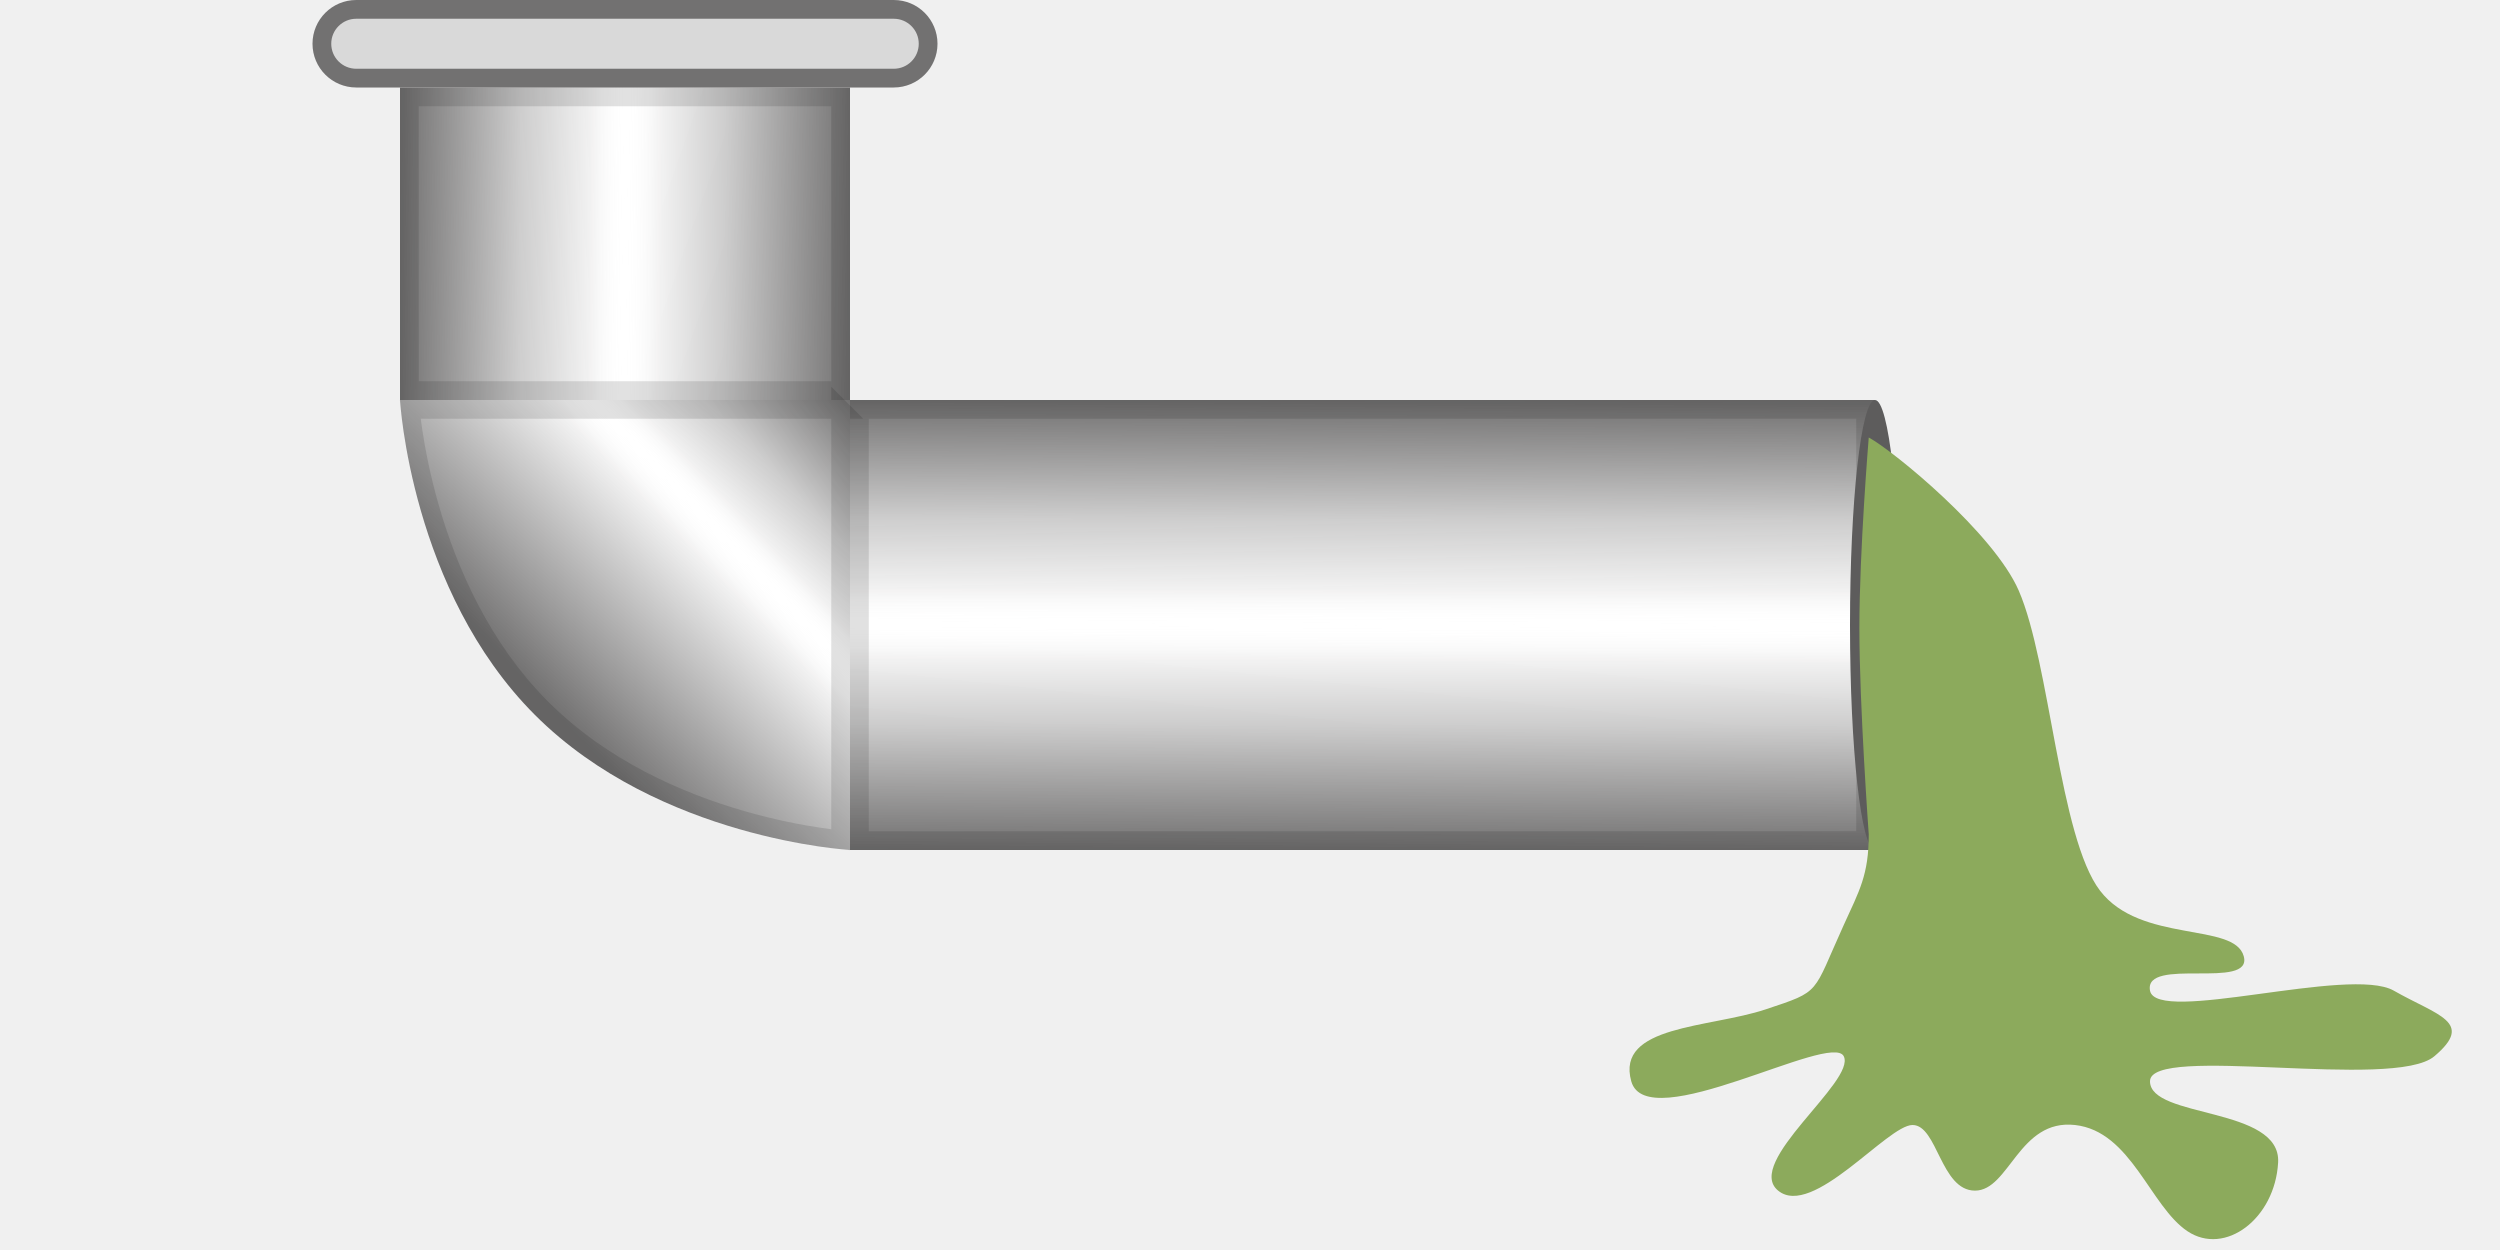
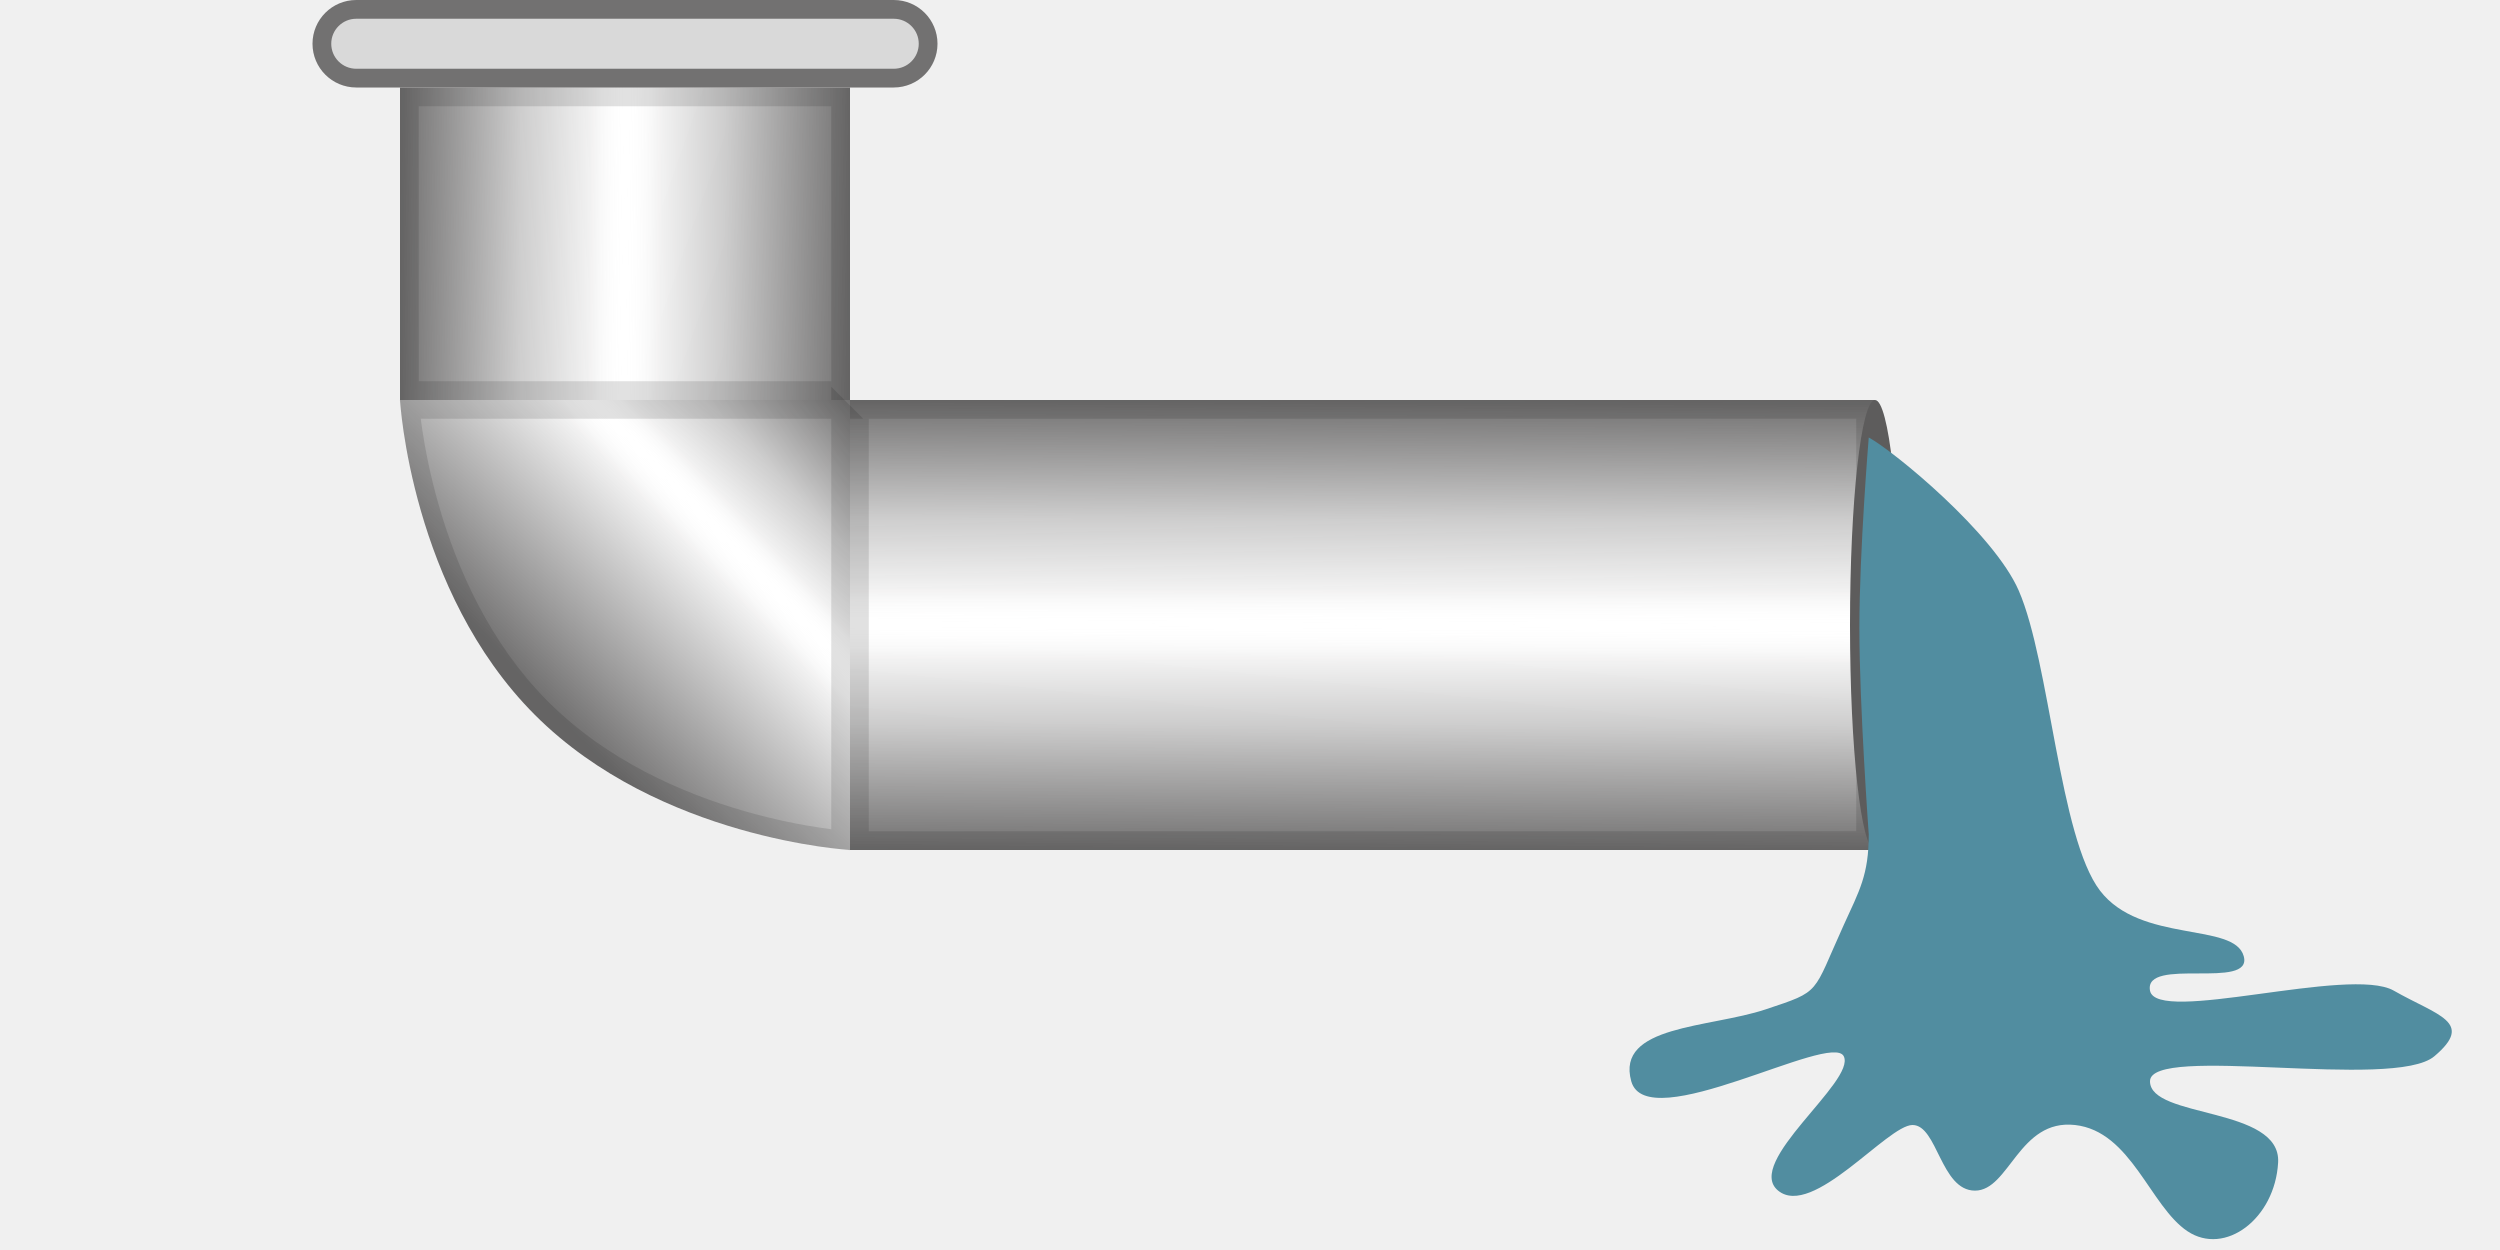
<svg xmlns="http://www.w3.org/2000/svg" xmlns:ns1="https://thingsboard.io/svg" width="400" height="200" fill="none" version="1.1" viewBox="0 0 400 200">
  <g ns1:tag="clickArea">
    <rect x="136" y="64" width="164" height="72" fill="#fff" ns1:tag="pipe-background" />
    <rect x="136" y="64" width="164" height="72" fill="url(#paint0_linear_1924_304906)" />
    <rect x="137.5" y="65.5" width="161" height="69" stroke="#000" stroke-opacity=".12" stroke-width="3" />
    <path d="m64 64v-50h72v50h-72z" fill="#fff" ns1:tag="pipe-background" />
    <path d="m64 64v-50h72v50h-72z" fill="url(#paint1_linear_1924_304906)" />
    <path d="m65.5 62.5v-47h69v47h-69z" stroke="#000" stroke-opacity=".12" stroke-width="3" />
    <rect transform="rotate(-90 51.5 12.5)" x="51.5" y="12.5" width="11" height="97" rx="5.5" fill="#D9D9D9" stroke="#727171" stroke-width="3" />
    <path d="m136 136s-30.518-1.718-50.4-21.6-21.6-50.4-21.6-50.4h72v72z" fill="#fff" ns1:tag="pipe-background" />
    <path d="m136 136s-30.518-1.718-50.4-21.6-21.6-50.4-21.6-50.4h72v72z" fill="url(#paint2_linear_1924_304906)" />
    <path d="m134.5 65.5v68.865c-0.833-0.087-1.972-0.222-3.358-0.428-3.12-0.464-7.489-1.287-12.471-2.723-9.983-2.876-22.316-8.18-32.01-17.875-9.694-9.694-14.998-22.027-17.875-32.01-1.435-4.981-2.259-9.351-2.723-12.47-0.206-1.387-0.341-2.525-0.427-3.358h68.865z" stroke="#000" stroke-opacity=".12" stroke-width="3" />
    <ellipse transform="rotate(-90 300 100)" cx="300" cy="100" rx="36" ry="4" fill="#5D5C5C" />
-     <path d="m323 94.5c-4-9.2-20-22.333-24-24.5 0 0-1.5 18.101-1.5 30.5s1.5 33 1.5 33c0 6.5-1.5 9-4 14.5-5.089 11.196-3.5 10.5-12.5 13.5s-24 2.5-21.5 11.5 32-8 34-4-16 17-10.5 21.5 17.5-10.5 21.5-10.5 4.5 10.5 10 10.5 7-11.5 16-10.5 12 13 18 17 14-2 14.5-11-20.5-7-20.5-13 39 1.5 45.5-4 0.5-6.5-6.5-10.5-38 5.5-39 0 16.5 0 15-5.5-16.5-2-23-10.5-8-36.5-13-48z" fill="#8CAA5C" ns1:tag="fluid-background" />
+     <path d="m323 94.5c-4-9.2-20-22.333-24-24.5 0 0-1.5 18.101-1.5 30.5s1.5 33 1.5 33c0 6.5-1.5 9-4 14.5-5.089 11.196-3.5 10.5-12.5 13.5s-24 2.5-21.5 11.5 32-8 34-4-16 17-10.5 21.5 17.5-10.5 21.5-10.5 4.5 10.5 10 10.5 7-11.5 16-10.5 12 13 18 17 14-2 14.5-11-20.5-7-20.5-13 39 1.5 45.5-4 0.5-6.5-6.5-10.5-38 5.5-39 0 16.5 0 15-5.5-16.5-2-23-10.5-8-36.5-13-48z" fill="#518DA0" ns1:tag="fluid-background" />
  </g>
  <g style="display: none;" ns1:tag="leak">
    <path d="m153.01 88.724c0.447 0.459 0.927 1.092 1.445 1.447 1.445 1.447 3.278 2.55 5.226 2.819 0.906 0.011 1.883-0.081 2.756-0.244 2.374-0.353 4.677-0.603 6.98-0.853 2.058-0.114 4.361-0.363 5.704-1.879-0.136-0.246-0.169-0.42-0.305-0.666 3.324-1.073 6.348-3.265 8.751-5.883 1.66-1.756 3.047-4.004 5.187-5.127 0.737-0.409 1.507-0.643 2.173-0.948 1.157-0.578 2.21-1.226 3.128-2.121 0.704-0.584 1.272-1.413 1.873-2.067 1.731-1.86 3.669-3.578 5.951-4.908-0.394 0.796-0.787 1.593-1.18 2.389 0 0 0.098 0.524 0.065 0.349-0.278-0.038-0.491 0.273-0.53 0.551 1.01 0.082 2.019 0.165 2.925 0.176 4.841 0.27 9.752 0.437 14.669 0.15-4.508 1.023-9.218 1.452-13.993 1.531-1.081 0.021-2.09-0.061-3.209 0.238-2.691 0.593-4.602 2.939-6.235 5.323l-0.071 0.104c-0.142 0.207-0.355 0.518-0.219 0.764 0.066 0.349 0.551 0.53 0.933 0.639 1.981 0.443 3.89 0.99 5.8 1.537 2.395 0.727 4.578 1.765 7.044 2.389 2.188 0.585 4.414 0.892 6.537 1.128 1.009 0.083 1.948 0.269 2.892 0.002 1.048-0.196 1.96-0.637 2.838-1.254 1.125-0.752 2.179-1.401 3.2-2.225 5.912-4.63 21.148-3.457 26.341-9.037-1.846 2.695-3.867 5.422-5.713 8.117 4.093-1.307 8.487-1.496 12.951-1.788 1.255-0.054 2.51-0.108 3.803-0.44 1.048-0.196 2.135-0.67 3.046-1.111 1.823-0.883 3.614-1.941 4.646-3.67-0.502 1.179-1.212 2.215-1.955 3.077 0.382 0.109 0.867 0.29 1.249 0.399 3.263 1.017 6.455 2.137 9.614 3.083-1.43 0.086-2.925-0.176-4.349-0.543-1.91-0.547-3.639-1.579-5.625-1.569-2.265-0.029-4.269 1.34-6.474 2.114-3.466 1.28-7.368 1.196-11.133 1.358-3.766 0.162-7.007-0.53-13.148 0.219-4.426 0.539-11.568 1.556-14.243 3.682-0.879 0.616-1.726 1.407-2.468 2.269-0.53 0.551-0.956 1.173-1.453 1.898-0.568 0.829-1.065 1.555-1.737 2.313-0.355 0.518-0.813 0.965-1.305 1.238-0.562 0.376-1.364 0.436-1.992 0.463-2.232 0.146-4.464 0.292-6.696 0.438 0.349-0.065 0.873-0.163 1.223-0.229 2.794-0.522 5.485-1.116 7.734-2.62 0.491-0.273 0.95-0.72 1.13-1.205 0.071-0.104 0.142-0.207 0.039-0.278 0.147-0.66-0.469-1.539-1.064-1.338-0.654-0.601-1.8-0.929-2.564-1.147-6.046-1.401-12.162-2.697-18.175-3.923-0.661-0.148-1.321-0.295-2.123-0.236-0.802 0.06-1.397 0.261-2.063 0.566-4.973 1.923-10.158 4.158-13.969 7.943-0.071 0.104-0.142 0.207-0.213 0.311 0 0 0.103 0.071 0.207 0.142-0.317 0.24-0.666 0.305-0.983 0.545-2.145 1.576-3.538 4.276-4.615 6.737-0.726 2.372-0.904 3.55-0.487 4.334 0.474 0.891 2.078 3.92 4.351 4.252 1.01 0.082 2.483-0.847 2.927-0.711 0.157 0.048 1.591 1.801-0.027 0.649 0.784-0.417 9.773-1.923 15.178-4.922 0.491-0.272 1.053-0.649 1.512-1.096 0.317-0.24 0.53-0.551 0.639-0.933 0.071-0.103 0.038-0.278 6e-3 -0.453-0.033-0.174-0.208-0.142-0.311-0.213-4.643-2.114-9.919-3.749-13.142-7.936 0.278 0.038 0.382 0.109 0.66 0.148 0.104 0.071 0.279 0.038 0.486 0.18 2.706 0.94 5.297 2.715 8.009 3.203 1.217 0.224 2.505 0.345 3.612 0.952 1.418 0.819 2.547 2.506 4.075 2.944 0.764 0.218 1.67 0.23 2.368 0.099 1.921-0.359 3.848-1.171 5.802-1.355 0.977-0.092 2.09 0.061 3.067-0.031 0.174-0.033 0.278 0.038 0.453 0.006 2.232-0.146 10.307 0.673 12.272-0.418-1.719 0.954-9.342 0.141-10.925 1.341 2.81 1.012 5.516 1.952 8.468 2.756-2.576-0.242-5.113-0.762-7.612-1.56-1.249-0.399-2.499-0.798-3.786-0.919-2.472-0.17-5.071 1.4-5.242 3.872-0.038 0.278-0.076 0.556 0.06 0.802 0.19 1.501 1.079 2.871 1.864 4.17 2.497 3.691 5.033 7.103 7.776 10.657 2.023 2.604 4.117 5.105 6.883 6.847 0.207 0.142 0.485 0.181 0.627-0.027-0.082 1.01 0.676 1.681 1.576 2.146 0.829 0.568 1.8 0.929 2.7 1.393 0.797 0.393 1.593 0.787 2.39 1.18 3.775 1.825 7.622 3.546 11.577 4.885-2.123-0.236-4.31-0.821-6.318-1.891-1.489-0.716-2.837-1.639-4.294-2.18-1.56-0.612-3.197-0.668-4.757-1.28-0.693-0.322-1.49-0.716-2.254-0.934 0.643 1.506 1.357 2.909 2.001 4.415-0.72-0.949-1.44-1.899-2.16-2.849-0.856-1.196-1.783-2.288-2.71-3.38-2.476-2.61-5.902-4.5-7.99-7.453-0.137-0.246-0.273-0.492-0.409-0.737 0.278 0.038 0.485 0.18 0.764 0.218-0.033-0.174-0.24-0.316-0.273-0.491-1.428-2.806-3.451-5.41-5.513-7.736-1.75-2.113-3.708-4.368-6.278-5.062-0.764-0.219-1.599-0.334-2.362-0.553-0.764-0.218-1.523-0.89-1.757-1.66-3.161 1.947-6.328 4.695-10.049 4.125-2.887-0.454-5.249 1.484-6.683-0.268 1.201 0.367-0.552 1.802-2.537 1.851-1.986 0.049-6.614-6.224-6.651-8.838-4e-3 -2.439 0.898-4.867 2.383-6.59 0.071-0.104 0.071-0.104 0.142-0.207-3.661 0.233-7.498 0.498-11.258 0.206-1.113-0.153-2.297-0.203-3.301-0.739-1.516-1.343-2.71-3.38-3.8-5.345z" fill="#5C5A5A" style="" />
    <path d="m176.07 110.09c0.95-0.72 1.344-1.294 2.567-1.522 2.445-0.457 3.381 0.075 5.892-0.033 2.756-0.244 3.944-0.825 6.537-1.942 1.331-0.61 2.56-1.292 3.684-2.044 0.3 1.119 3.052 1.505 4.198 1.833 1.145 0.328 2.433 0.449 3.295 1.192 0.966 0.813 1.369 2.003 2.017 3.057 0.753 1.124 1.822 2.009 2.82 2.997 1.925 2.081 3.042 4.673 3.985 7.299-0.104-0.071-0.104-0.071-0.207-0.142-1.428-2.806-3.452-5.41-5.513-7.736-1.75-2.113-3.708-4.368-6.278-5.062-0.764-0.219-1.599-0.334-2.363-0.553s-2.992-0.703-3.226-1.472c-3.161 1.946-5.097 3.841-8.819 3.271-2.886-0.454-3.492 0.085-6.39 0.536-0.556-0.077-1.429 0.086-2.199 0.321z" fill="#8B8B8B" style="" />
    <path d="m181.61 92.781c0.279 0.038 0.382 0.109 0.66 0.148 0.104 0.071 0.279 0.038 0.486 0.18l0.104 0.071c0.654 0.601 1.309 1.201 2.209 1.666 0.622 0.426 1.418 0.819 2.111 1.142 2.979 1.431 6.384 2.241 9.04 4.365-0.497 0.726-0.994 1.451-1.627 1.931 0.316-0.24 0.529-0.551 0.639-0.933 0.071-0.103 0.038-0.278 5e-3 -0.453-0.032-0.174-0.207-0.142-0.31-0.213-4.889-1.978-10.094-3.716-13.317-7.904z" fill="#8B8B8B" style="" />
    <path d="m204 101.87c0.568-0.829 1.518-1.548 2.533-1.919 1.015-0.37 2.27-0.424 3.389-0.724 0.175-0.033 0.278 0.038 0.453 0.006 2.232-0.146 9.367 0.616 11.332-0.474-1.719 0.954-8.401 0.197-9.985 1.397 2.81 1.011 5.788 1.87 8.74 2.674-2.576-0.242-5.385-0.68-7.884-1.478-1.249-0.4-2.498-0.799-3.786-0.919-2.472-0.171-5.071 1.399-5.241 3.871-0.039 0.278-0.077 0.557 0.059 0.802-0.201-0.595-0.299-1.119-0.223-1.675 6e-3 -0.453 0.258-1.042 0.613-1.561z" fill="#8B8B8B" style="" />
    <path d="m153.01 88.724c0.447 0.459 0.927 1.092 1.445 1.447 0.72 0.95 1.407 1.725 2.514 2.332 1.315 0.748 2.843 1.186 4.234 1.378 2.505 0.345 4.982 0.063 7.46-0.219 1.152-0.125 2.336-0.075 3.269 0.564-0.175 0.033-0.175 0.033-0.35 0.065 0.071-0.104 0.071-0.104 0.142-0.207-3.662 0.233-7.498 0.498-11.258 0.206-1.113-0.153-2.297-0.203-3.301-0.739-1.871-0.825-3.065-2.861-4.155-4.826z" fill="#8B8B8B" style="" />
    <path d="m178.26 89.88c0.775-0.687 1.79-1.058 2.566-1.745 0.879-0.616 1.55-1.374 2.254-1.958 1.442-0.992 3.085-1.39 4.455-2.279 0.808-0.512 1.687-1.129 2.598-1.57 1.681-0.676 3.662-0.233 5.365 0.172 6.427 1.51 12.751 2.949 19.179 4.459 1.042 0.257 2.395 0.727 2.52 1.879-6e-3 0.453-0.186 0.939-0.399 1.249 0.071-0.104 0.142-0.207 0.038-0.278 0.148-0.66-0.468-1.539-1.063-1.338-0.655-0.601-1.801-0.929-2.564-1.147-6.046-1.401-12.163-2.697-18.176-3.923-0.66-0.148-1.32-0.295-2.123-0.236-0.802 0.059-1.397 0.261-2.063 0.566-4.972 1.923-10.158 4.158-13.969 7.943-0.071 0.104-0.142 0.207-0.213 0.311 0 0 0.104 0.071 0.207 0.142-0.316 0.24-0.666 0.305-0.982 0.545 0.71-1.036 1.42-2.073 2.37-2.793z" fill="#8B8B8B" style="" />
    <path d="m197.91 73.644c1.305-1.238 3.226-1.597 5.044-2.027 0.174-0.033 0.174-0.033 0.349-0.065 4.84 0.27 9.752 0.437 14.669 0.15-4.509 1.023-9.218 1.452-13.993 1.531-1.081 0.021-2.09-0.061-3.209 0.238-2.691 0.593-4.602 2.939-6.235 5.323 0.18-0.486 0.606-1.107 0.748-1.315 0.426-0.622 0.781-1.14 1.207-1.762 0.29-0.868 0.716-1.489 1.42-2.073z" fill="#8B8B8B" style="" />
    <path d="m207.85 94.682c0.349-0.065 0.873-0.163 1.222-0.229 0.104 0.071 0.279 0.038 0.279 0.038 1.08-0.021 2.161-0.042 3.138-0.135 1.921-0.359 3.262-0.877 4.534-2.289 0.672-0.758 1.382-2.516 1.95-3.345 1.633-2.384 4.364-3.533 6.581-5.212 1.971-1.543 8.279-0.751 11.049-1.217 2.771-0.466 3.371-0.282 5.407-0.336 3.263-0.087 3.209-0.238 4.814-0.357 2.128-0.217 4.055-1.029 6.183-1.246 1.43-0.086 2.925 0.176 4.251 0.019 2.232-0.146 4.269-1.34 6.299-2.081 1.119-0.299 2.238-0.599 3.318-0.62 3.263 1.017 6.455 2.138 9.614 3.083-1.43 0.086-2.925-0.176-4.349-0.543-1.91-0.547-3.639-1.579-5.625-1.569-2.265-0.029-4.269 1.34-6.474 2.114-3.466 1.28-7.368 1.196-11.133 1.358-3.766 0.162-6.58-0.174-9.741 1.772-2.986 1.914-13.062 0.154-15.738 2.281-0.879 0.616-1.725 1.407-2.468 2.269-0.529 0.551-0.955 1.173-1.452 1.898-0.568 0.829-1.065 1.555-1.737 2.313-0.355 0.518-0.814 0.966-1.305 1.238-0.562 0.376-1.364 0.436-1.992 0.463-2.232 0.146-4.464 0.292-6.625 0.335z" fill="#8B8B8B" style="" />
    <path d="m209.91 120.87c0.944-0.267 2.123 0.236 2.674 0.766 0.998 0.988 1.925 2.08 2.955 3.243 0.895 0.917 1.718 1.938 2.684 2.752 2.449 1.982 5.466 3.135 8.489 3.836 0 0 0.103 0.071 0.174-0.033 3.776 1.825 7.622 3.546 11.578 4.885-2.123-0.235-4.311-0.821-6.319-1.891-1.489-0.716-2.836-1.639-4.293-2.18-1.56-0.612-3.198-0.668-4.758-1.28-0.693-0.322-1.489-0.716-2.253-0.934 0.643 1.506 1.357 2.909 2 4.416-0.72-0.95-1.44-1.9-2.159-2.85-0.856-1.196-1.784-2.288-2.711-3.38-2.721-2.473-5.973-4.396-8.061-7.35z" fill="#8B8B8B" style="" />
  </g>
  <defs>
    <linearGradient id="paint0_linear_1924_304906" x1="178.64" x2="178.44" y1="64" y2="136" gradientUnits="userSpaceOnUse">
      <stop stop-color="#727171" offset="0" />
      <stop stop-color="#727171" stop-opacity=".35" offset=".264" />
      <stop stop-color="#727171" stop-opacity=".1" offset=".418" />
      <stop stop-color="#fff" stop-opacity="0" offset=".498" />
      <stop stop-color="#727171" stop-opacity=".1" offset=".581" />
      <stop stop-color="#727171" stop-opacity=".35" offset=".719" />
      <stop stop-color="#727171" offset="1" />
    </linearGradient>
    <linearGradient id="paint1_linear_1924_304906" x1="64" x2="136" y1="51" y2="51.654" gradientUnits="userSpaceOnUse">
      <stop stop-color="#727171" offset="0" />
      <stop stop-color="#727171" stop-opacity=".35" offset=".264" />
      <stop stop-color="#727171" stop-opacity=".1" offset=".418" />
      <stop stop-color="#fff" stop-opacity="0" offset=".498" />
      <stop stop-color="#727171" stop-opacity=".1" offset=".581" />
      <stop stop-color="#727171" stop-opacity=".35" offset=".719" />
      <stop stop-color="#727171" offset="1" />
    </linearGradient>
    <linearGradient id="paint2_linear_1924_304906" x1="86" x2="135.68" y1="111" y2="63.663" gradientUnits="userSpaceOnUse">
      <stop stop-color="#727171" offset="0" />
      <stop stop-color="#727171" stop-opacity=".35" offset=".356" />
      <stop stop-color="#727171" stop-opacity=".1" offset=".49" />
      <stop stop-color="#fff" stop-opacity="0" offset=".567" />
      <stop stop-color="#727171" stop-opacity=".1" offset=".634" />
      <stop stop-color="#727171" stop-opacity=".35" offset=".758" />
      <stop stop-color="#727171" offset="1" />
    </linearGradient>
  </defs>
</svg>
